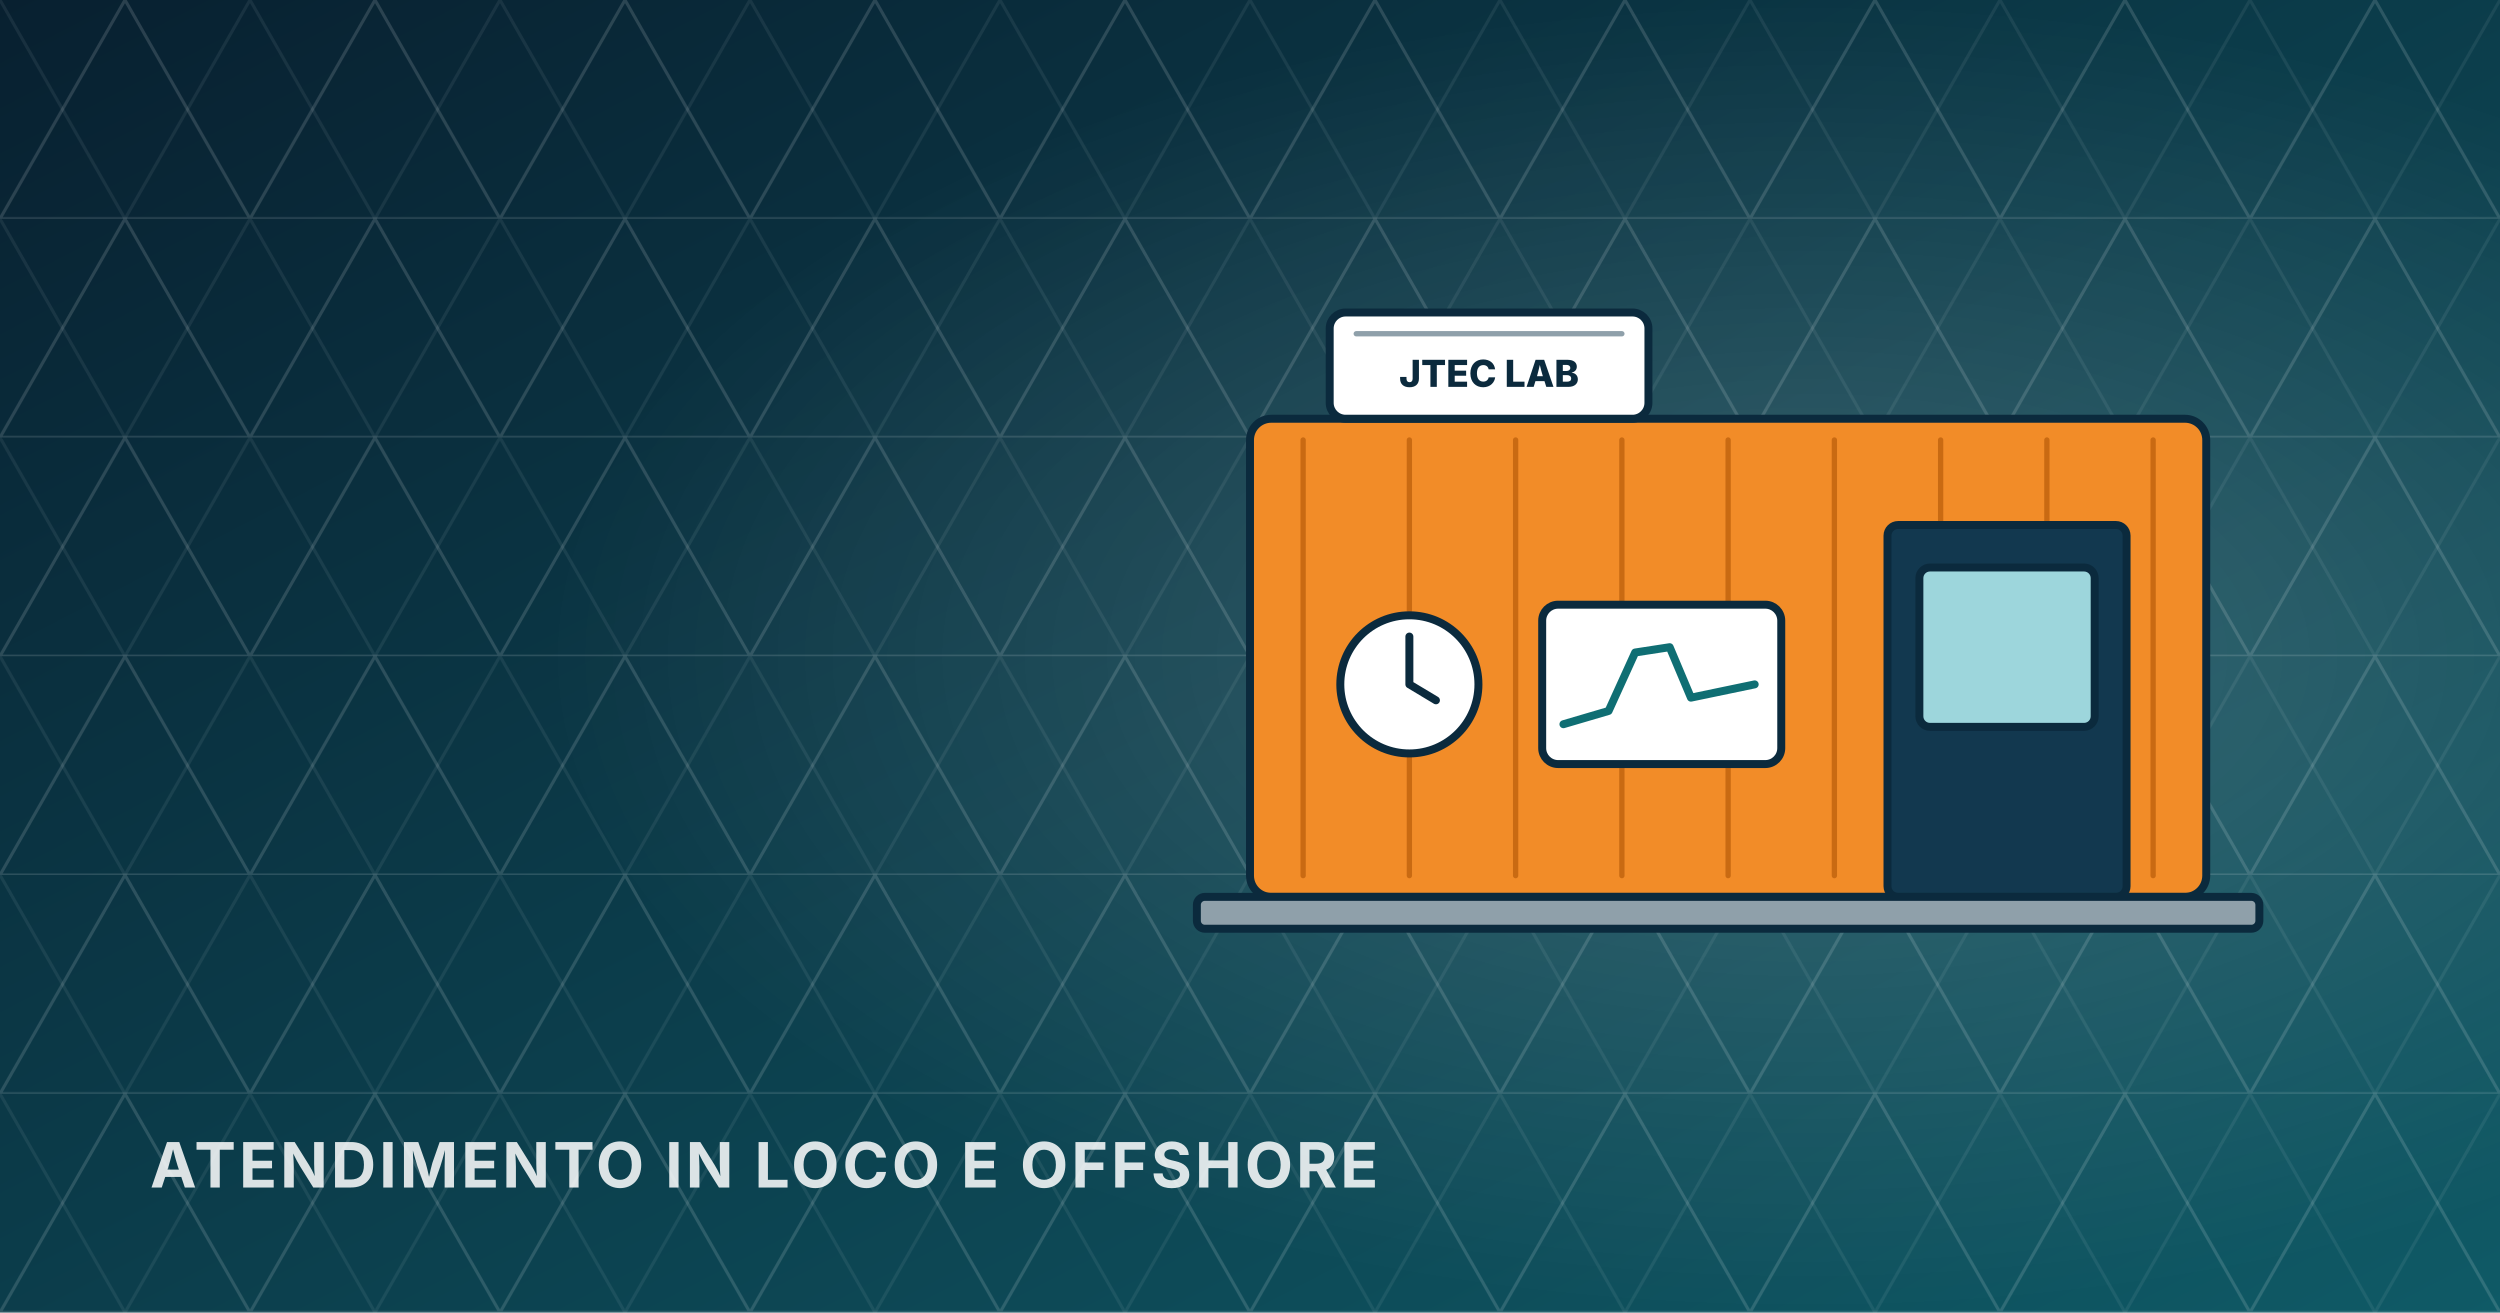
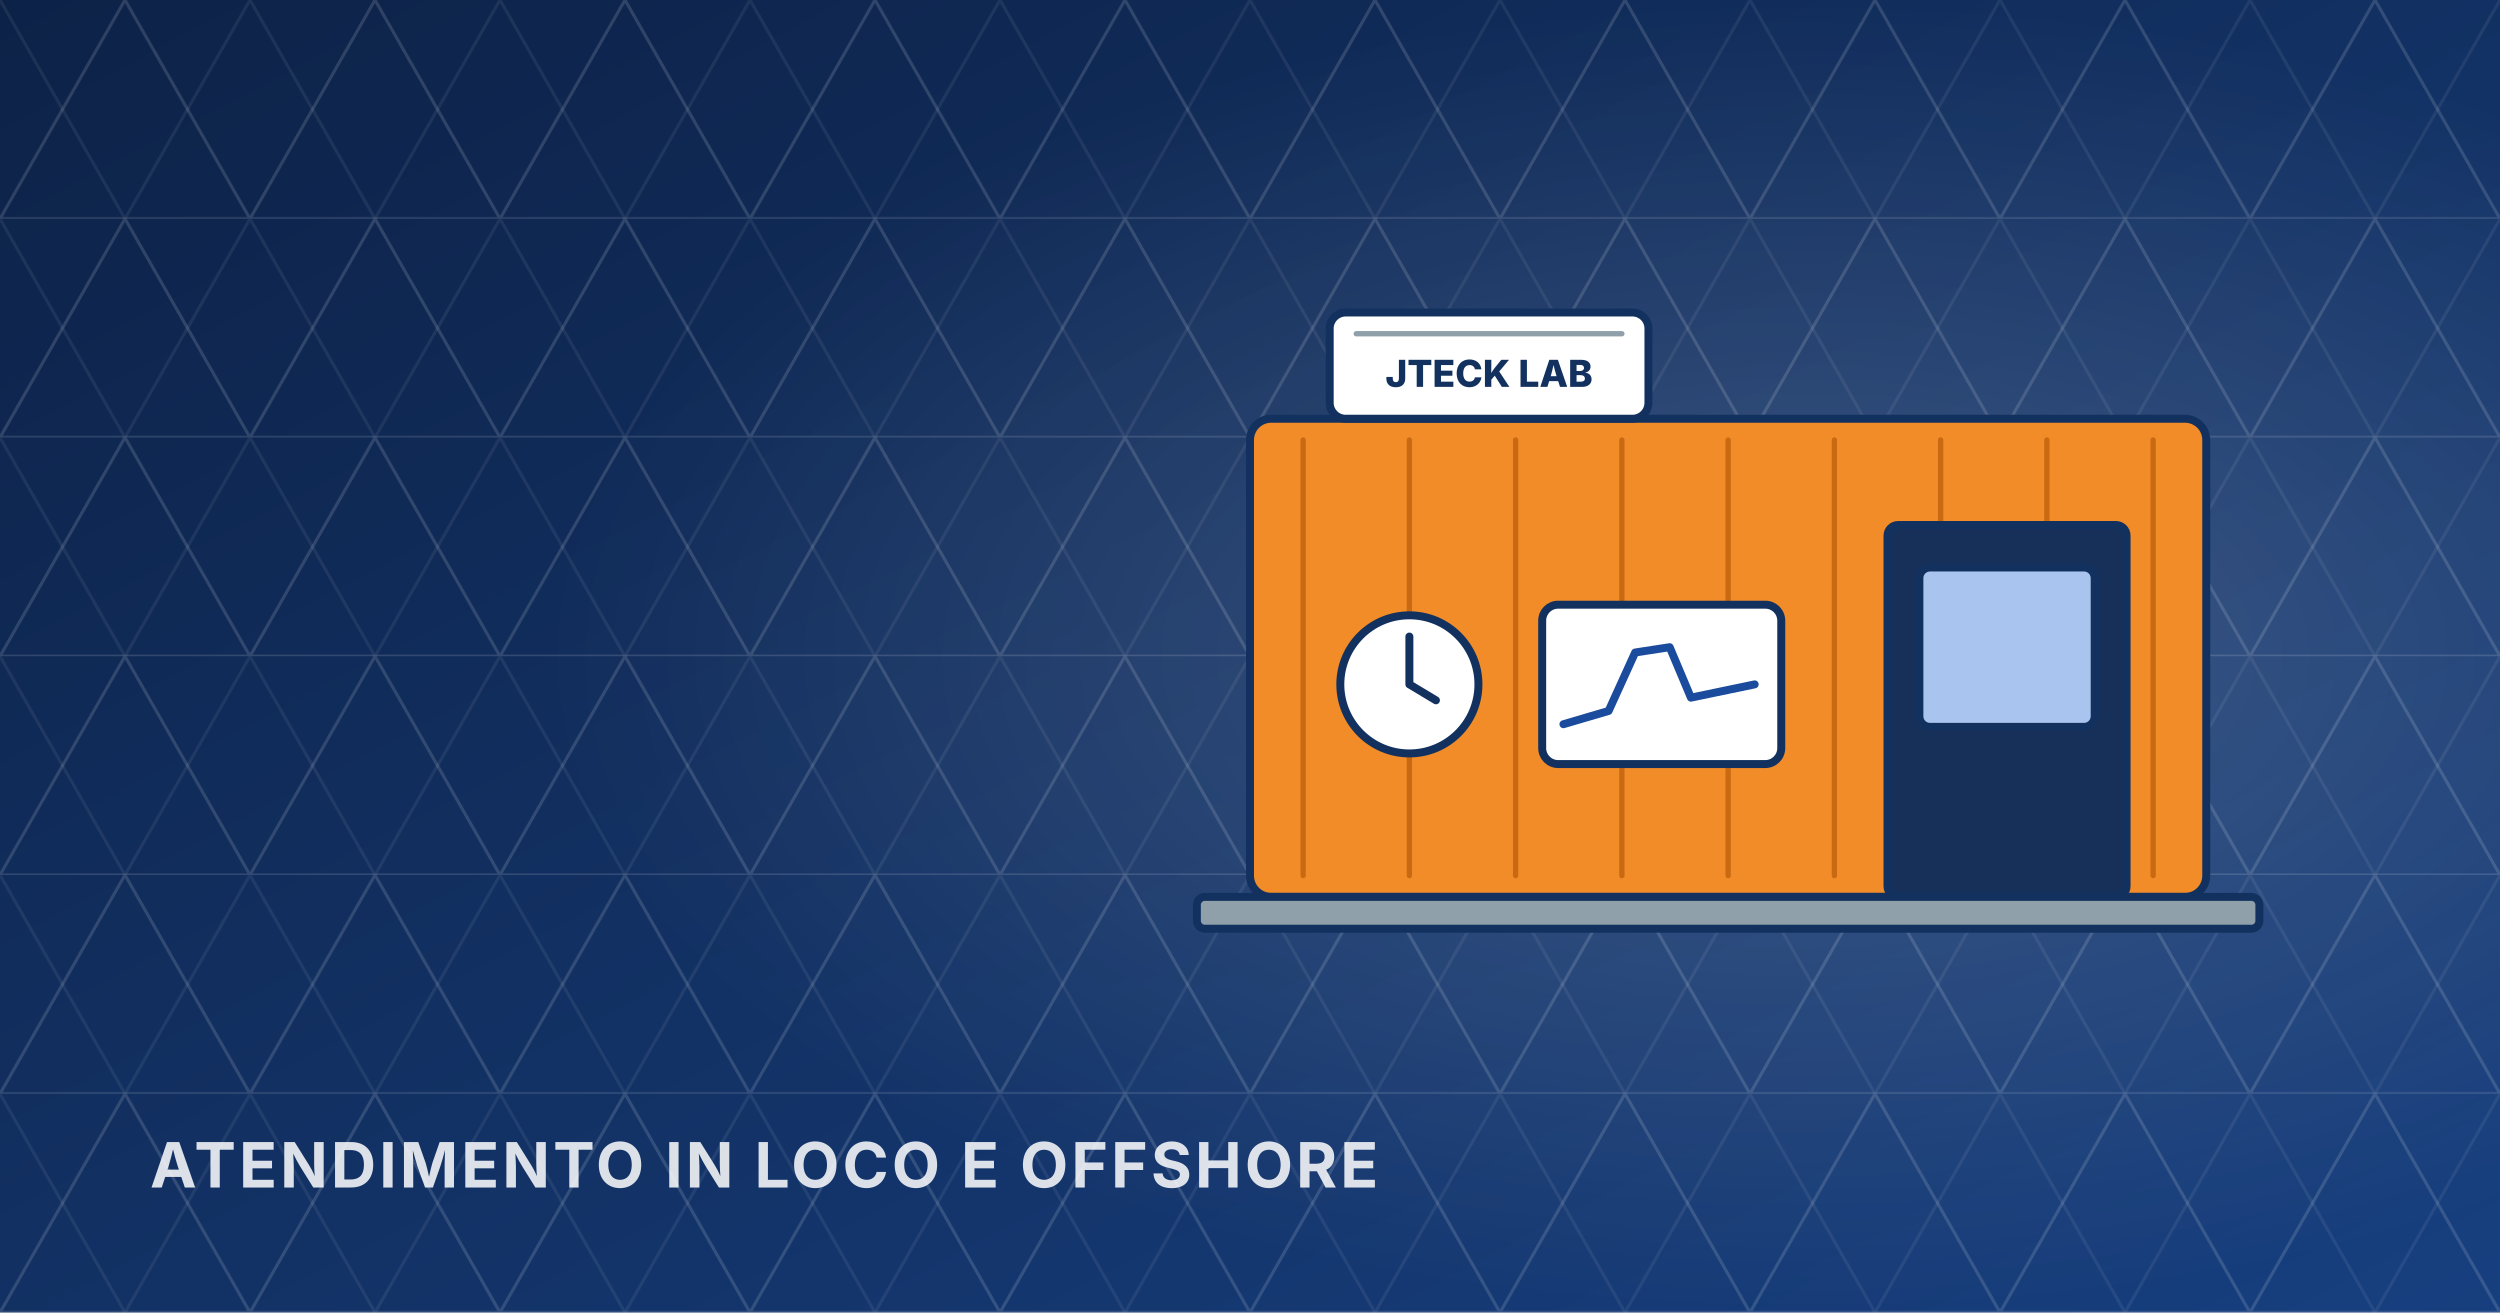
<svg xmlns="http://www.w3.org/2000/svg" viewBox="0 0 800 420" width="800" height="420">
  <defs>
    <linearGradient id="sfg" x1="0" y1="0" x2="1" y2="1">
-       <stop offset="0" stop-color="#082030" />
-       <stop offset="1" stop-color="#0f5a66" />
+       <stop offset="0" stop-color="#0d2247" />
+       <stop offset="1" stop-color="#173f7f" />
    </linearGradient>
    <linearGradient id="sfsteel" x1="0" y1="0" x2="1" y2="0">
      <stop offset="0" stop-color="#e9eef1" />
      <stop offset=".5" stop-color="#ffffff" />
      <stop offset="1" stop-color="#d5dde2" />
    </linearGradient>
    <pattern id="sfp" width="80" height="70" patternUnits="userSpaceOnUse">
      <path d="M40 0L80 70H0z" fill="none" stroke="#ffffff" stroke-opacity=".14" />
      <path d="M0 0L40 70 80 0" fill="none" stroke="#ffffff" stroke-opacity=".07" />
    </pattern>
    <radialGradient id="sfglow" cx=".72" cy=".5" r=".5">
      <stop offset="0" stop-color="#ffffff" stop-opacity=".18" />
      <stop offset="1" stop-color="#ffffff" stop-opacity="0" />
    </radialGradient>
  </defs>
  <rect width="800" height="420" fill="url(#sfg)" />
  <rect width="800" height="420" fill="url(#sfp)" />
  <rect width="800" height="420" fill="url(#sfglow)" />
  <text x="48" y="380" font-family="Inter, Arial" font-size="20" font-weight="700" fill="#ffffff" fill-opacity=".85" letter-spacing="1">ATENDIMENTO IN LOCO E OFFSHORE</text>
-   <g stroke="#0b2a3d" stroke-width="3" stroke-linejoin="round" stroke-linecap="round" fill="url(#sfsteel)">
+   <g stroke="#12315f" stroke-width="3" stroke-linejoin="round" stroke-linecap="round" fill="url(#sfsteel)">
    <g transform="translate(400 100) scale(0.85)">
-       <rect x="0" y="40" width="360" height="180" rx="8" fill="#f28c28" stroke="#0b2a3d" />
+       <rect x="0" y="40" width="360" height="180" rx="8" fill="#f28c28" stroke="#12315f" />
      <path d="M20 48v164" stroke="#c96a12" stroke-width="2" />
      <path d="M60 48v164" stroke="#c96a12" stroke-width="2" />
      <path d="M100 48v164" stroke="#c96a12" stroke-width="2" />
      <path d="M140 48v164" stroke="#c96a12" stroke-width="2" />
      <path d="M180 48v164" stroke="#c96a12" stroke-width="2" />
      <path d="M220 48v164" stroke="#c96a12" stroke-width="2" />
      <path d="M260 48v164" stroke="#c96a12" stroke-width="2" />
      <path d="M300 48v164" stroke="#c96a12" stroke-width="2" />
      <path d="M340 48v164" stroke="#c96a12" stroke-width="2" />
-       <rect x="240" y="80" width="90" height="140" rx="4" fill="#12384f" />
-       <rect x="252" y="96" width="66" height="60" rx="4" fill="#9dd6dc" />
+       <rect x="240" y="80" width="90" height="140" rx="4" fill="#16305a" />
+       <rect x="252" y="96" width="66" height="60" rx="4" fill="#a9c4ef" />
      <rect x="30" y="0" width="120" height="40" rx="6" fill="#ffffff" />
      <path d="M40 8h100" stroke="#8fa0aa" stroke-width="2" />
-       <text x="90" y="28" text-anchor="middle" font-family="Inter, Arial" font-size="14" font-weight="800" fill="#0b2a3d" stroke="none">JTEC LAB</text>
+       <text x="90" y="28" text-anchor="middle" font-family="Inter, Arial" font-size="14" font-weight="800" fill="#12315f" stroke="none">JTECK LAB</text>
      <rect x="-20" y="220" width="400" height="12" rx="3" fill="#8fa0aa" />
      <circle cx="60" cy="140" r="26" fill="#ffffff" />
-       <path d="M60 122v18l10 6" stroke="#0b2a3d" stroke-width="3" fill="none" />
+       <path d="M60 122v18l10 6" stroke="#12315f" stroke-width="3" fill="none" />
      <rect x="110" y="110" width="90" height="60" rx="6" fill="#ffffff" />
-       <polyline points="118,155 135,150 145,128 158,126 166,145 190,140" fill="none" stroke="#0f6e73" stroke-width="3" />
+       <polyline points="118,155 135,150 145,128 158,126 166,145 190,140" fill="none" stroke="#1b4b9c" stroke-width="3" />
    </g>
  </g>
</svg>
